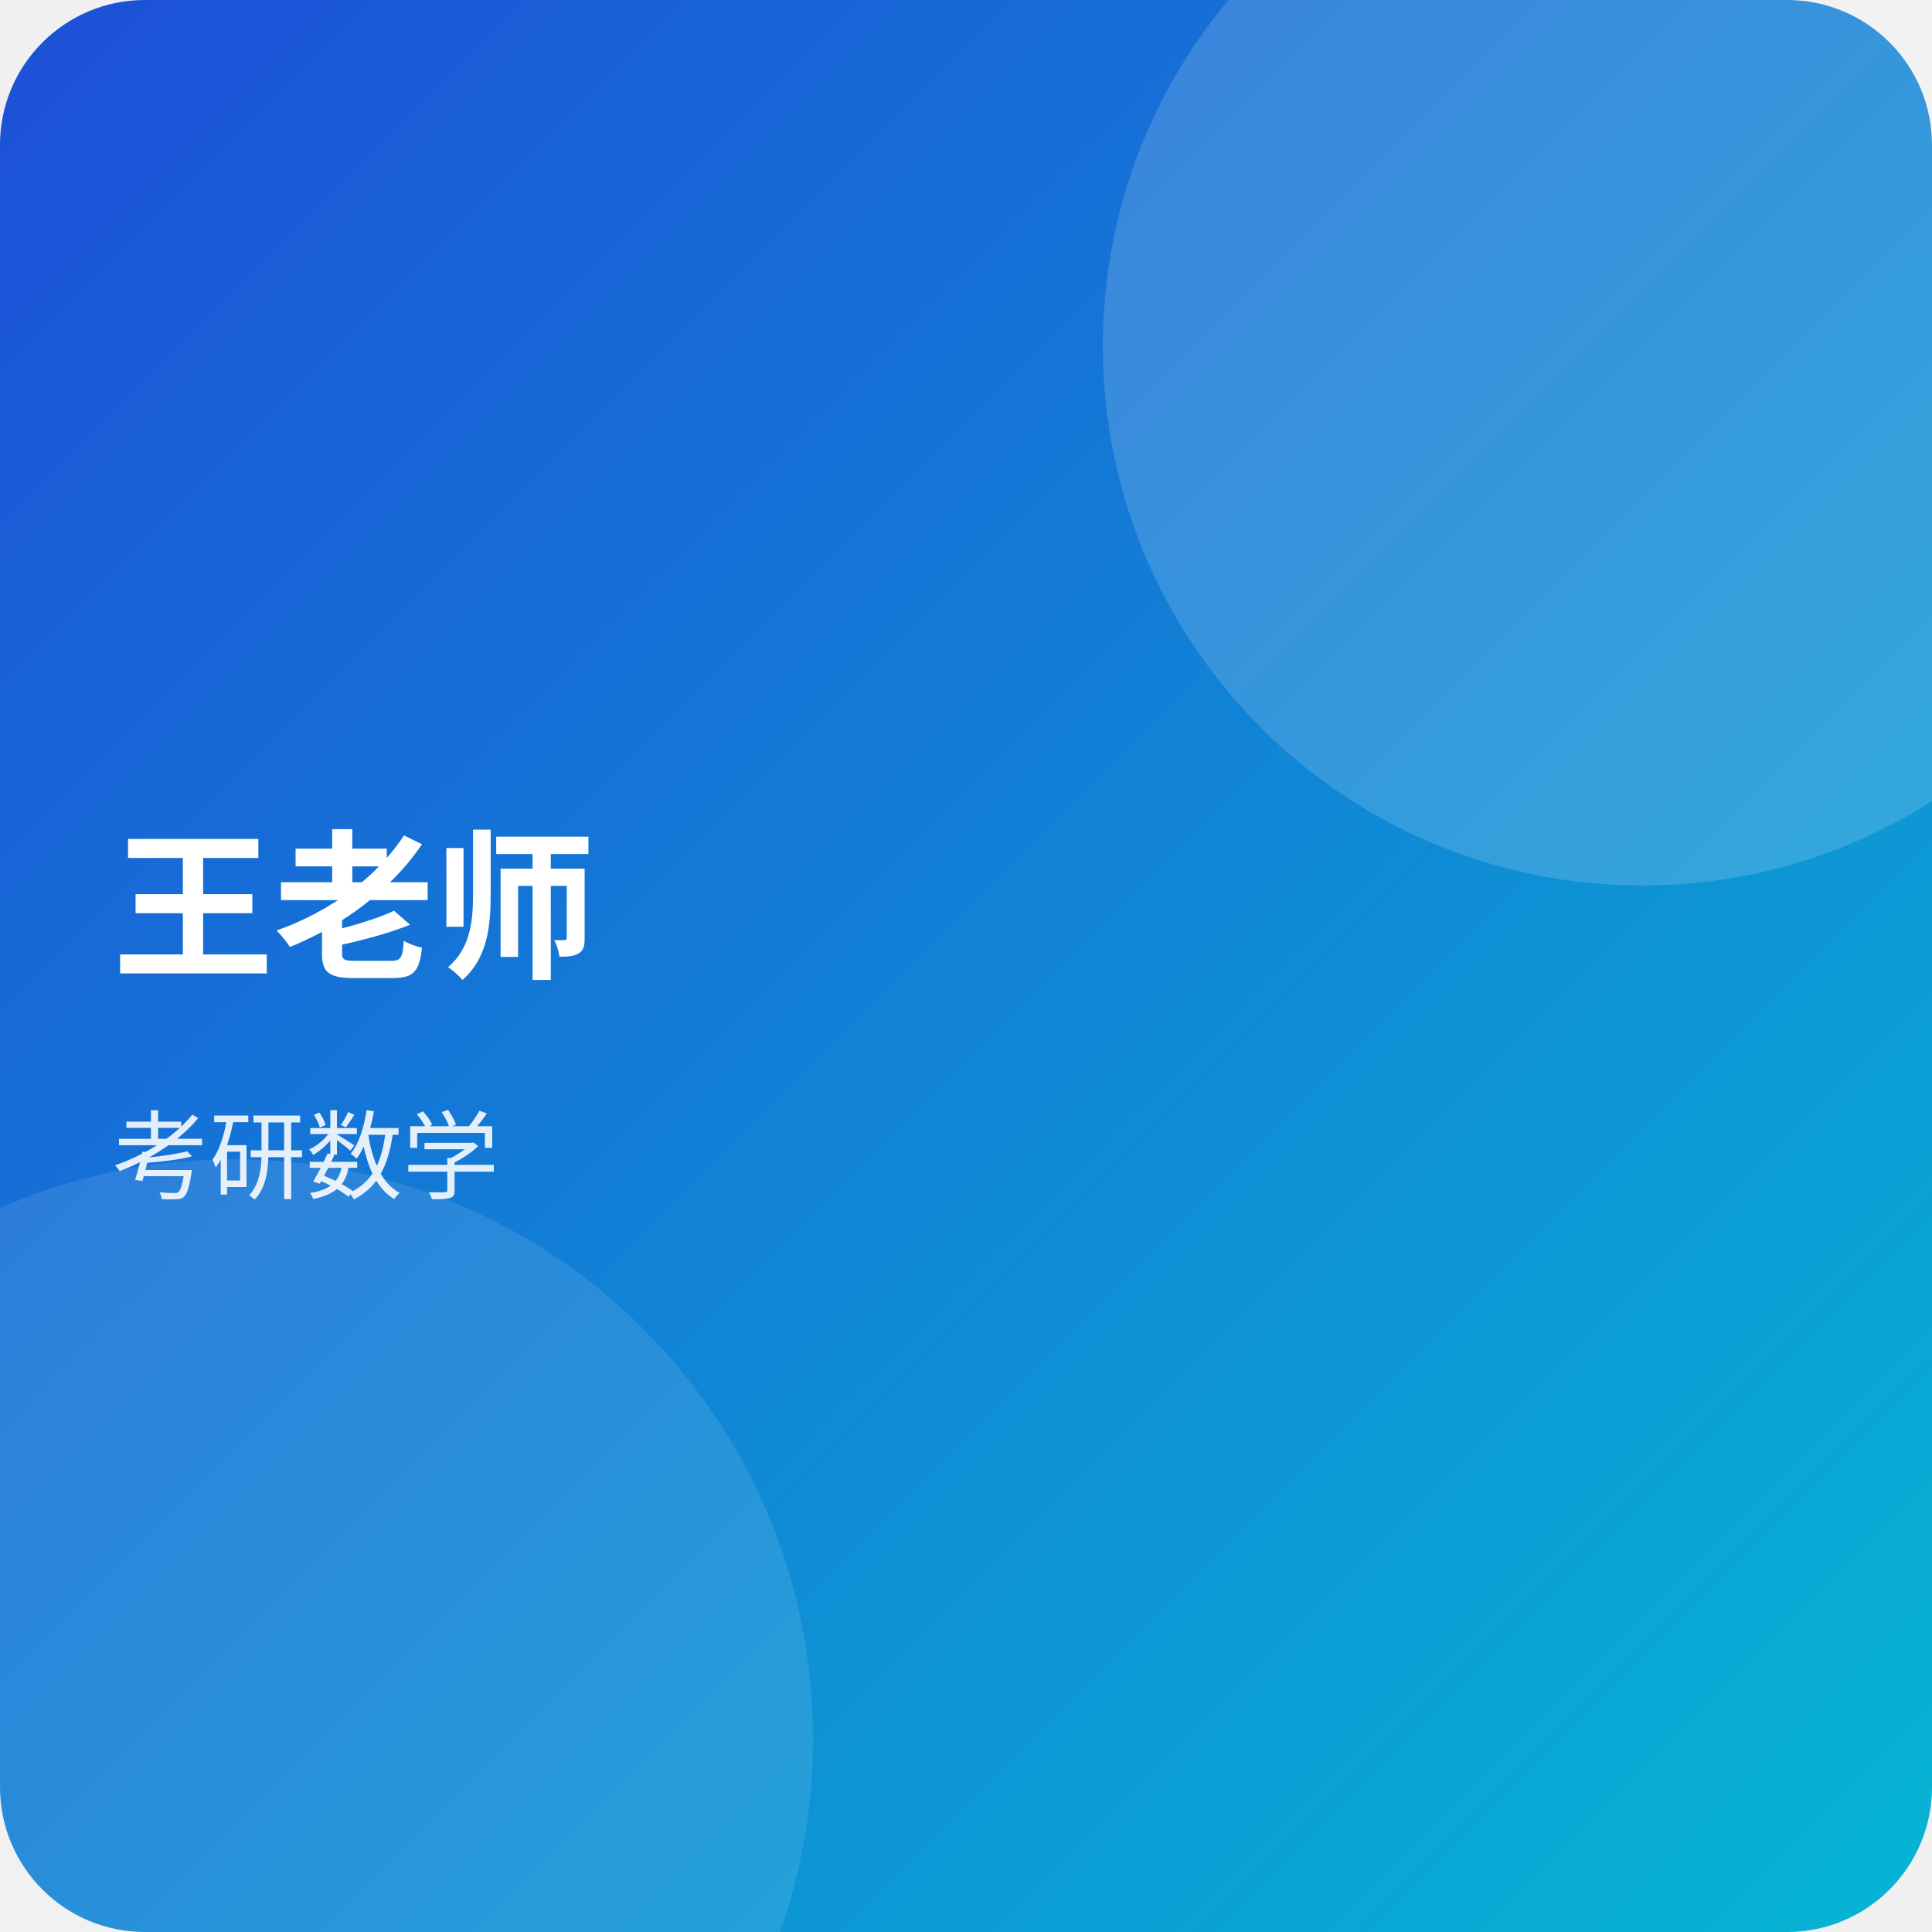
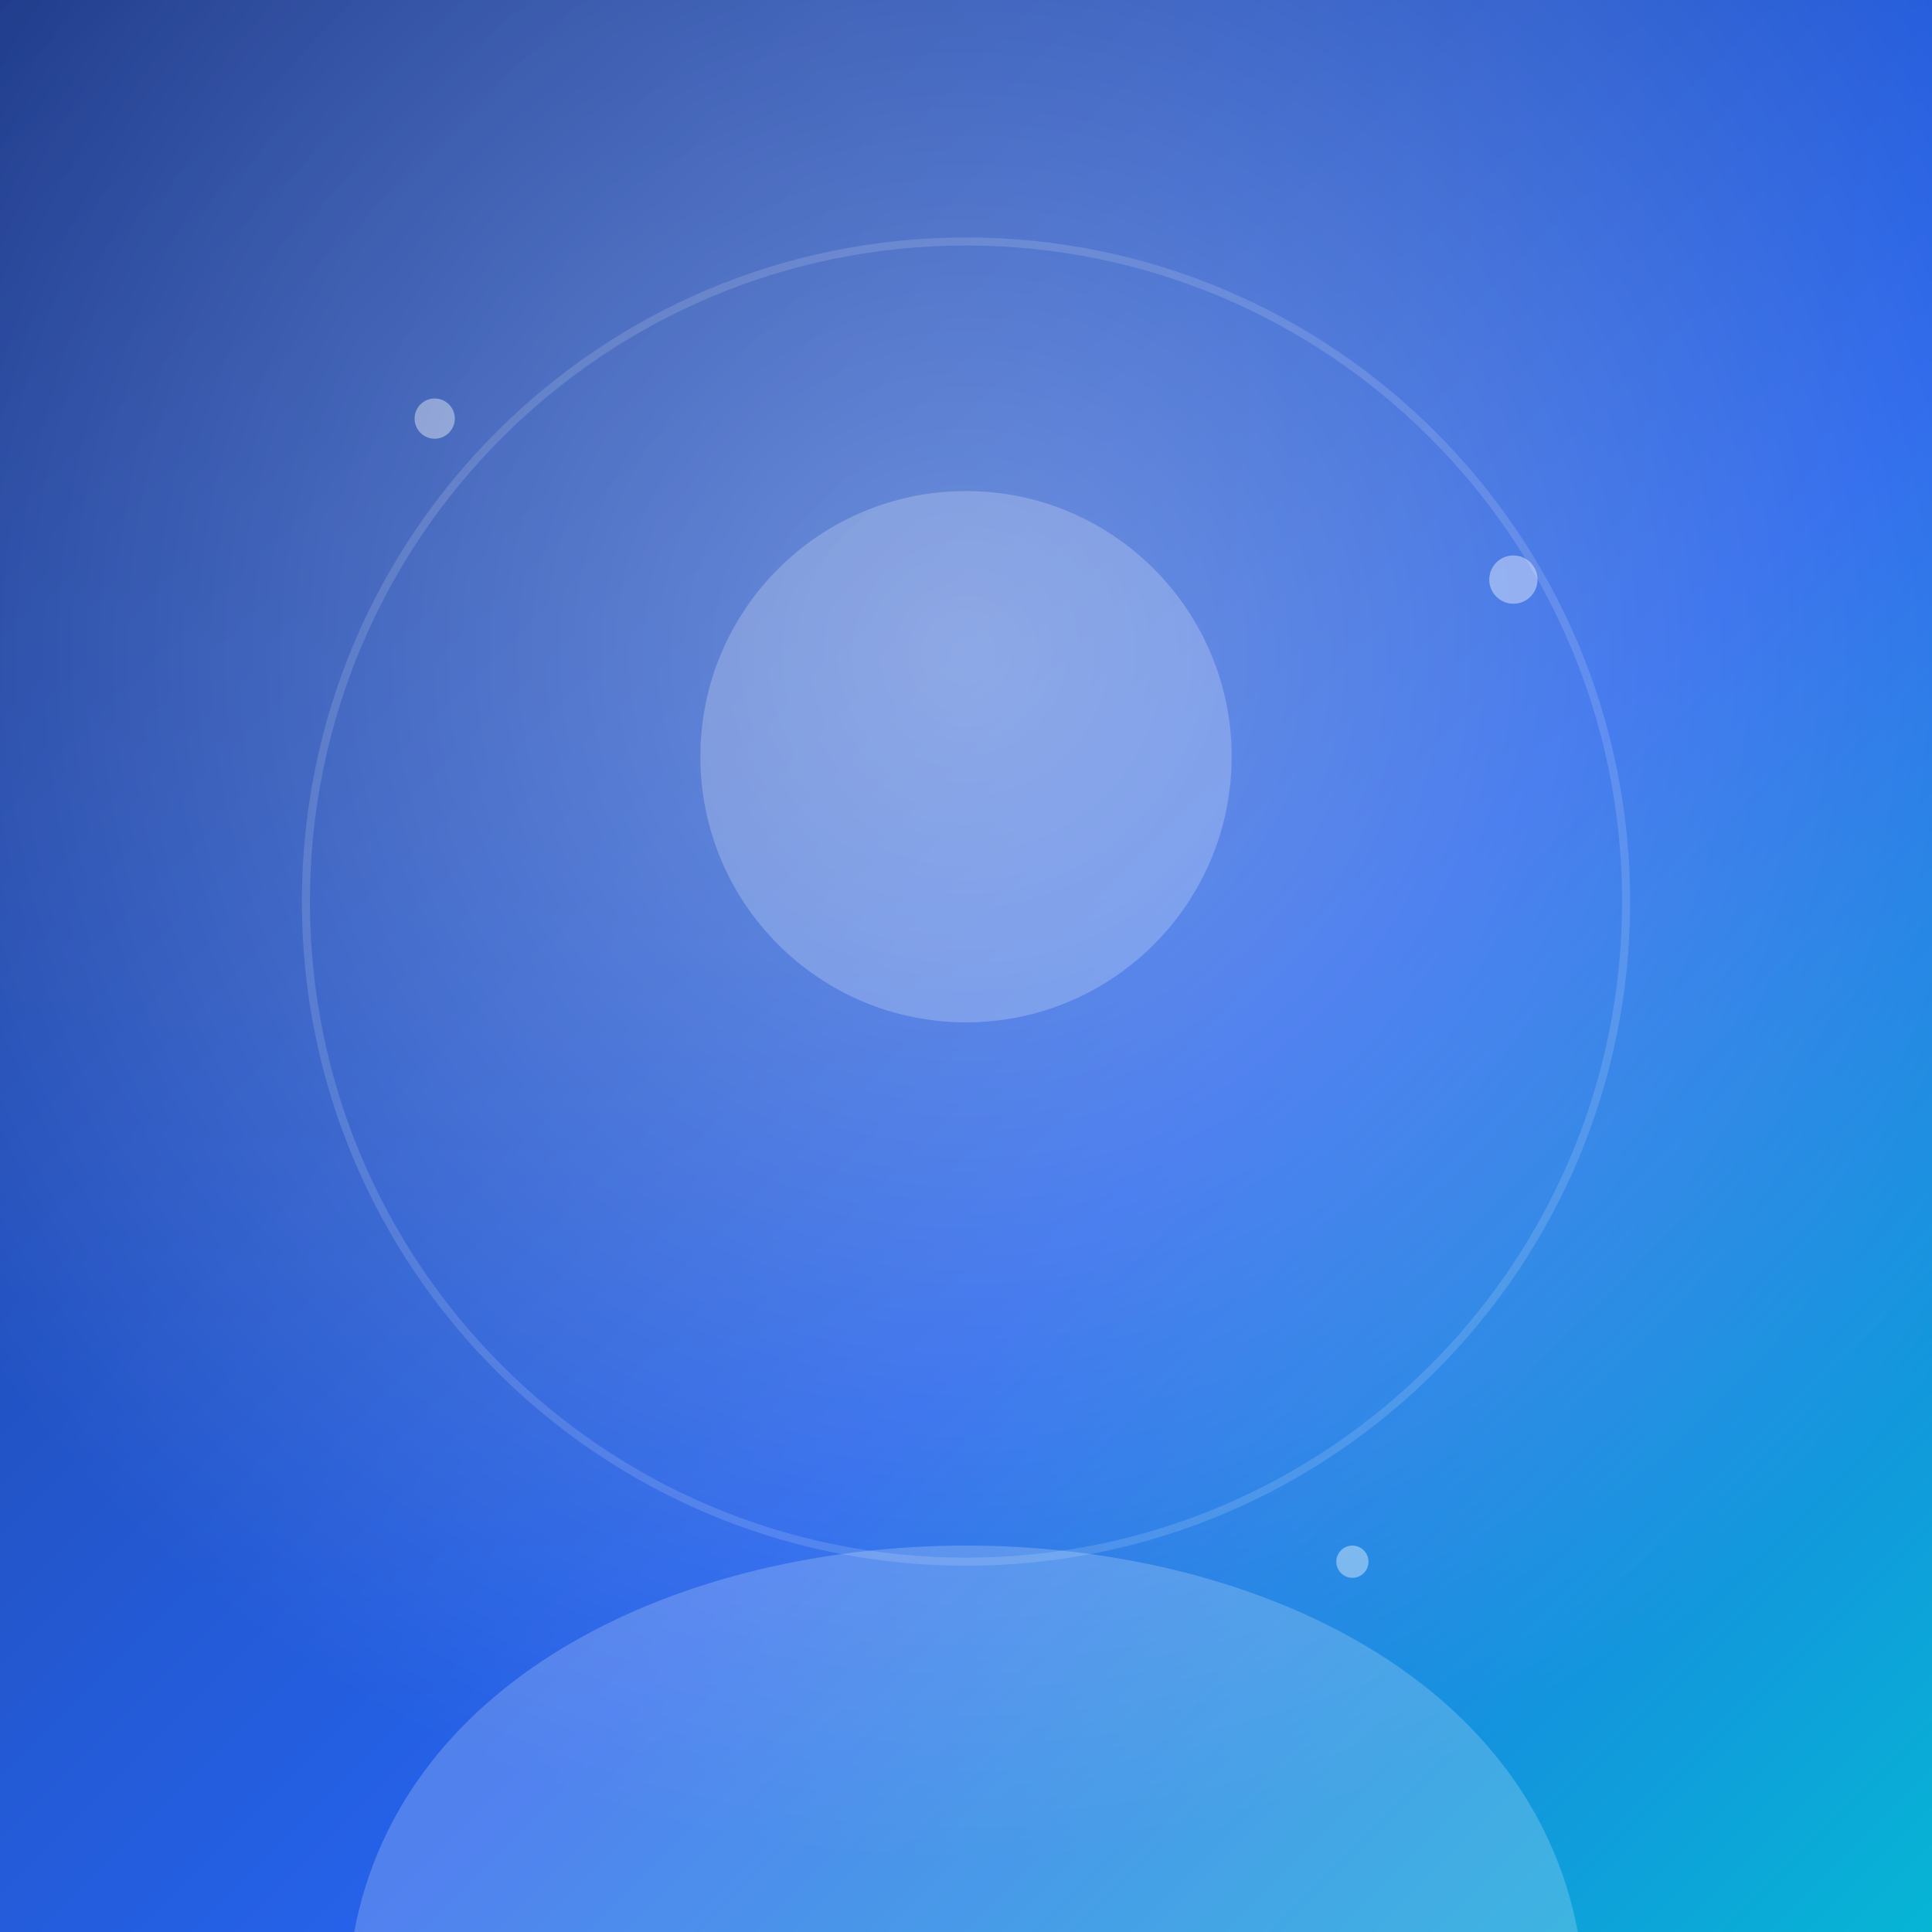
<svg xmlns="http://www.w3.org/2000/svg" width="240" height="240" viewBox="0 0 240 240">
  <defs>
-     <linearGradient id="g" x1="0" y1="0" x2="1" y2="1">
-       <stop offset="0%" stop-color="#1d4ed8" />
+     <linearGradient id="bg" x1="0" y1="0" x2="1" y2="1">
+       <stop offset="0%" stop-color="#1e3a8a" />
+       <stop offset="60%" stop-color="#2563eb" />
      <stop offset="100%" stop-color="#06b6d4" />
    </linearGradient>
+     <radialGradient id="glow" cx="0.5" cy="0.34" r="0.62">
+       <stop offset="0%" stop-color="#ffffff" stop-opacity="0.34" />
+       <stop offset="100%" stop-color="#ffffff" stop-opacity="0" />
+     </radialGradient>
  </defs>
-   <rect width="240" height="240" rx="18" fill="url(#g)" />
-   <circle cx="204" cy="43" r="67" fill="rgba(255,255,255,0.16)" />
-   <circle cx="29" cy="216" r="72" fill="rgba(255,255,255,0.10)" />
-   <text x="14" y="120" fill="#ffffff" font-family="Microsoft YaHei, sans-serif" font-size="20" font-weight="700">王老师</text>
-   <text x="14" y="148" fill="rgba(255,255,255,0.88)" font-family="Microsoft YaHei, sans-serif" font-size="12">考研数学</text>
+   <rect width="240" height="240" fill="url(#bg)" />
+   <rect width="240" height="240" fill="url(#glow)" />
+   <circle cx="120" cy="112" r="82" fill="none" stroke="#ffffff" stroke-opacity="0.14" />
+   <circle cx="120" cy="94" r="33" fill="#ffffff" fill-opacity="0.22" />
+   <path d="M44 240 C 56 176 184 176 196 240 Z" fill="#ffffff" fill-opacity="0.2" />
+   <g fill="#ffffff" fill-opacity="0.4">
+     <circle cx="54" cy="52" r="2.5" />
+     <circle cx="188" cy="72" r="3" />
+     <circle cx="168" cy="194" r="2" />
+   </g>
</svg>
